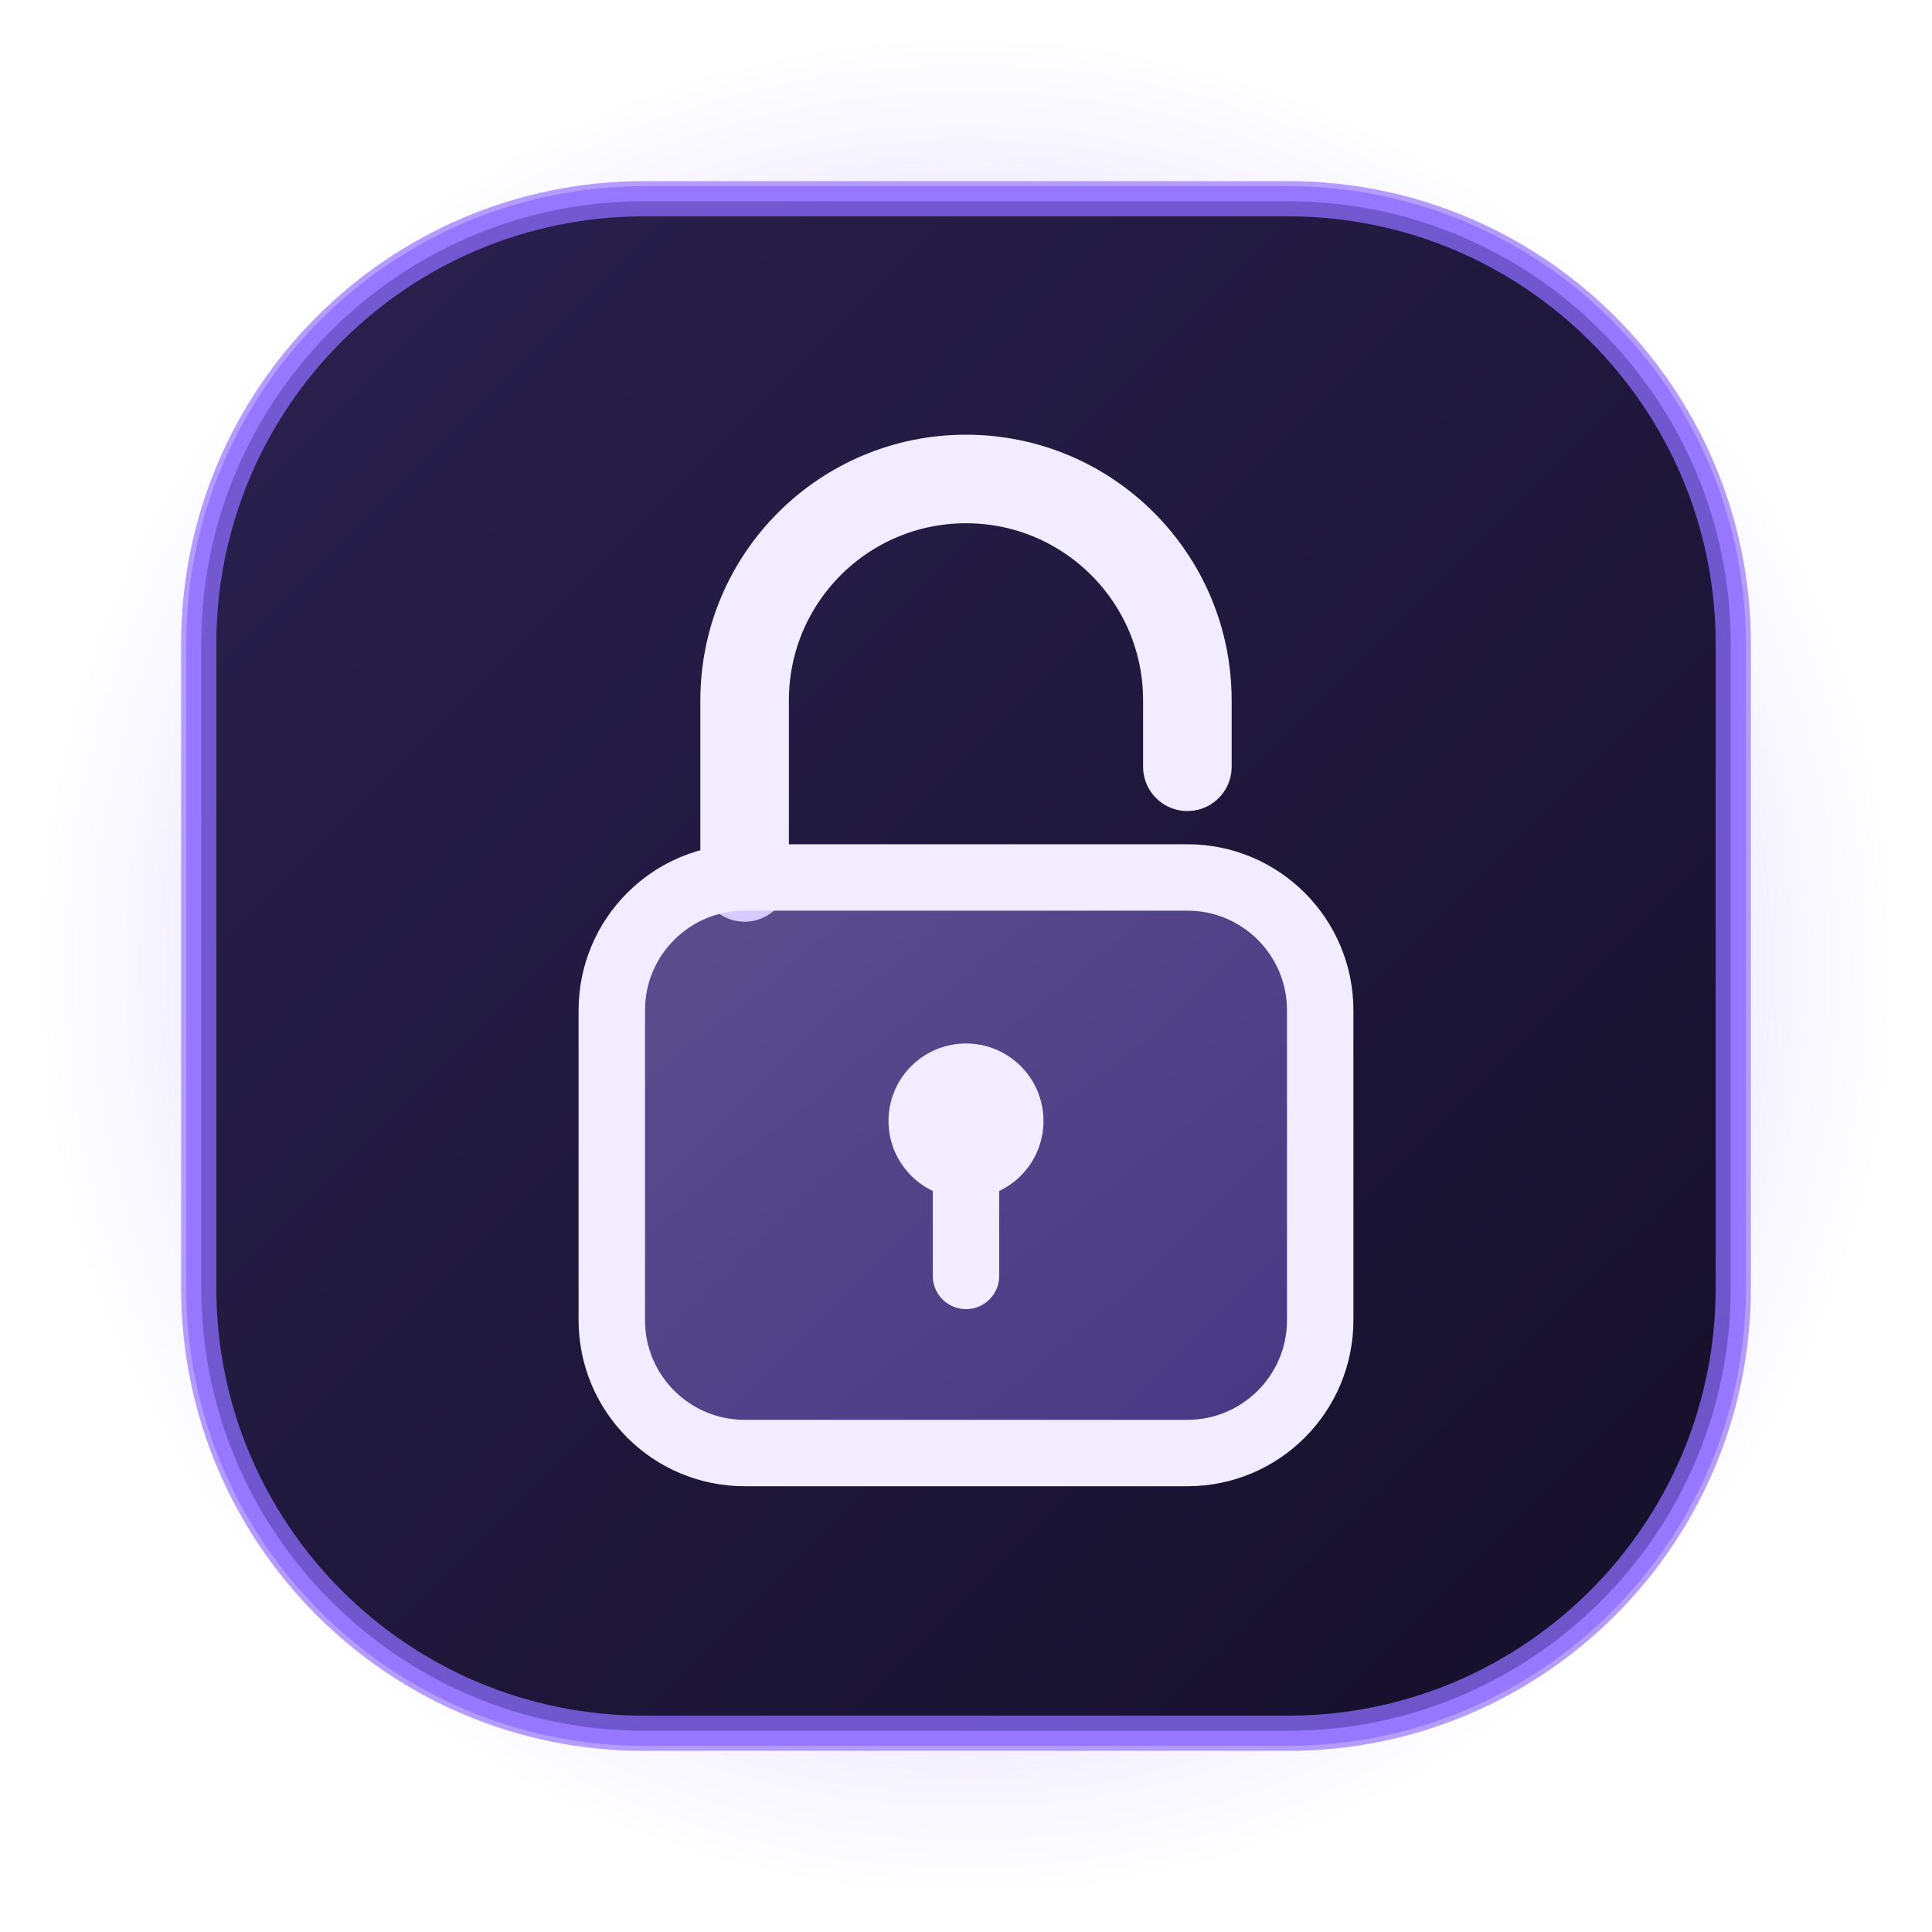
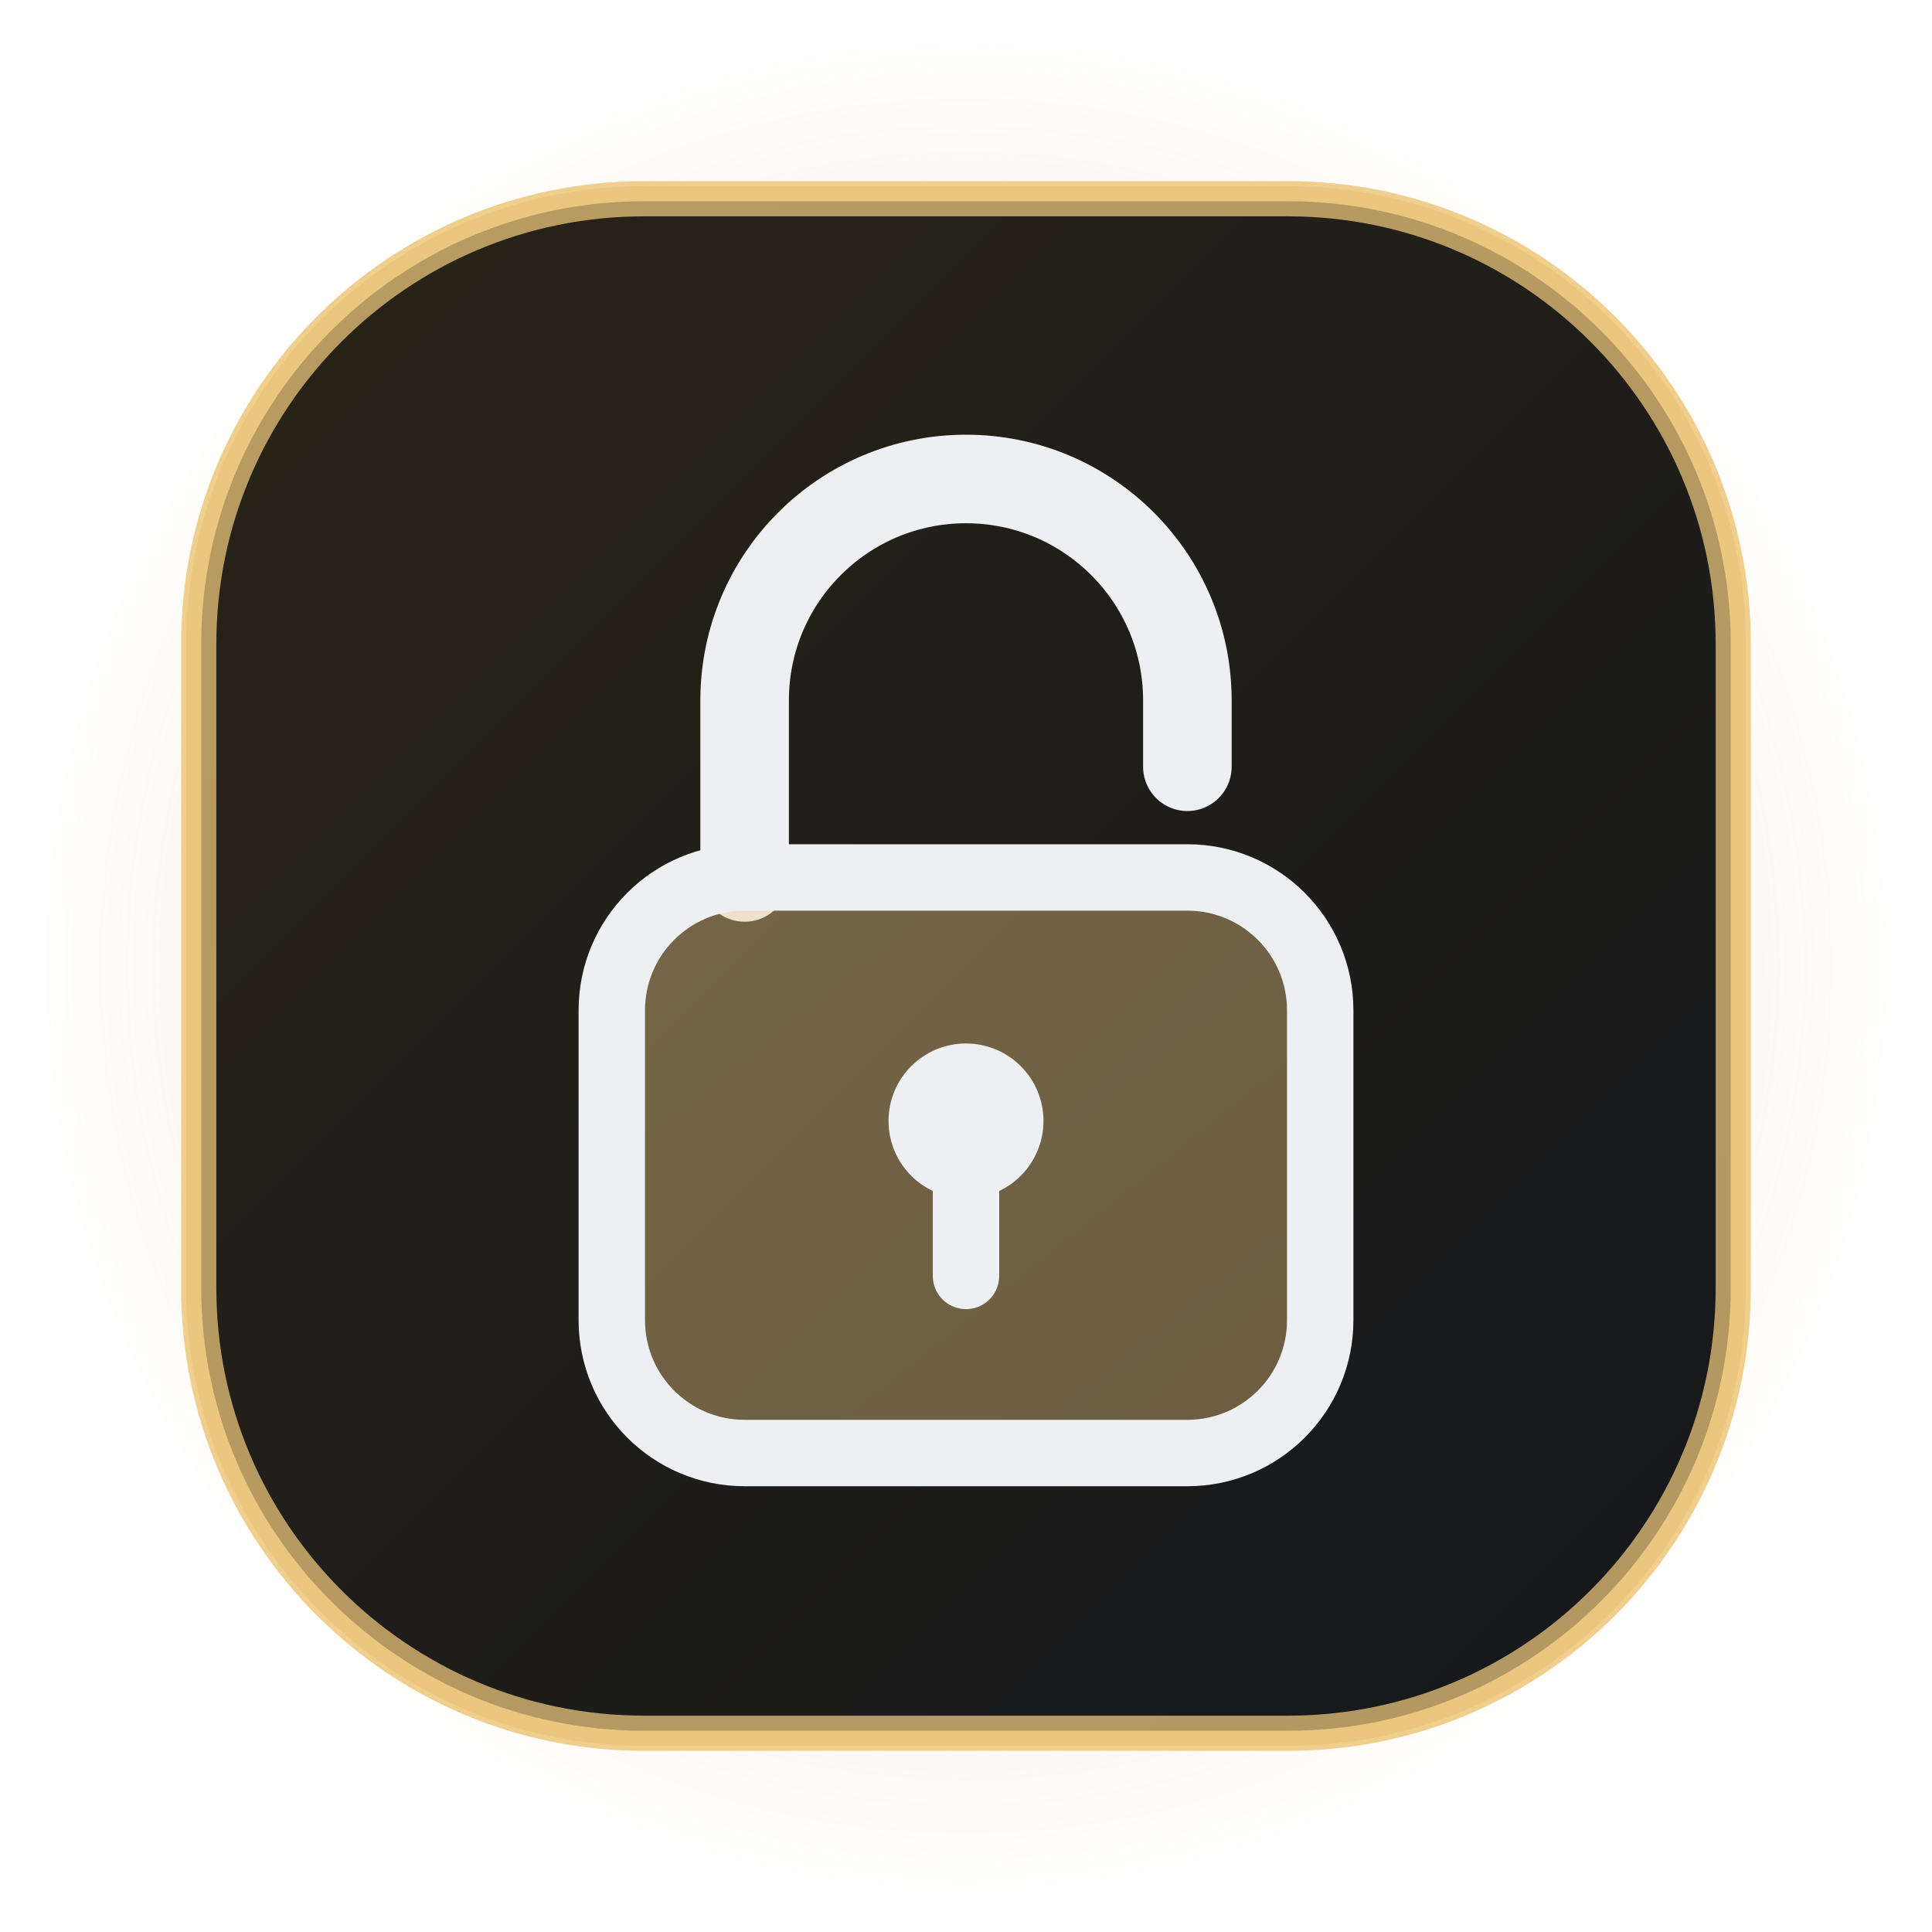
<svg xmlns="http://www.w3.org/2000/svg" width="96" height="96" viewBox="0 0 96 96" role="img" aria-hidden="true">
  <defs>
    <linearGradient id="tile" x1="0" y1="0" x2="1" y2="1">
-       <stop offset="0" stop-color="#2A2150" />
-       <stop offset="1" stop-color="#140F29" />
+       <stop offset="0" stop-color="#2A2416" />
+       <stop offset="1" stop-color="#14171C" />
    </linearGradient>
    <radialGradient id="gl" cx=".5" cy=".5" r=".5">
-       <stop offset="0" stop-color="#8B6CFF" stop-opacity=".55" />
-       <stop offset="1" stop-color="#8B6CFF" stop-opacity="0" />
+       <stop offset="0" stop-color="#E8C27A" stop-opacity=".55" />
+       <stop offset="1" stop-color="#E8C27A" stop-opacity="0" />
    </radialGradient>
    <linearGradient id="ig" x1="0" y1="0" x2="1" y2="1">
-       <stop offset="0" stop-color="#B49CFF" />
-       <stop offset="1" stop-color="#8B6CFF" />
+       <stop offset="0" stop-color="#F0CF8E" />
+       <stop offset="1" stop-color="#E8C27A" />
    </linearGradient>
    <style>.ring{animation:ring 2.8s ease-out infinite;transform-box:fill-box;transform-origin:center}@keyframes ring{0%{opacity:.75;transform:scale(1)}100%{opacity:0;transform:scale(1.22)}}
.ib-spin{animation:ibspin 9s linear infinite;transform-box:fill-box;transform-origin:center}
.ib-spin-slow{animation:ibspin 14s linear infinite;transform-box:fill-box;transform-origin:center}
.ib-pulse{animation:ibpulse 2.4s ease-in-out infinite;transform-box:fill-box;transform-origin:center}
.ib-spark{animation:ibtw 1.8s ease-in-out infinite}
.ib-tw1{animation:ibtw 2.6s ease-in-out infinite;transform-box:fill-box;transform-origin:center}
.ib-tw2{animation:ibtw 2.6s ease-in-out infinite .8s;transform-box:fill-box;transform-origin:center}
.ib-tw3{animation:ibtw 2.6s ease-in-out infinite 1.6s;transform-box:fill-box;transform-origin:center}
.ib-needle{animation:ibneedle 4s ease-in-out infinite;transform-origin:0 0}
.ib-draw{stroke-dasharray:40;animation:ibdraw 3s ease-in-out infinite}
.ib-k1{animation:ibk 3.2s ease-in-out infinite}
.ib-k2{animation:ibk 3.2s ease-in-out infinite -1.1s}
.ib-k3{animation:ibk 3.2s ease-in-out infinite -2.2s}
.ib-rock{animation:ibrock 3s ease-in-out infinite;transform-origin:0 0}
.ib-blink{animation:ibblink 4s ease-in-out infinite;transform-box:fill-box;transform-origin:center}
.ib-slash{stroke-dasharray:60;animation:ibdraw 4s ease-in-out infinite}
.ib-float{animation:ibfloat 3.4s ease-in-out infinite}
.ib-orbit{animation:iborbit 3s linear infinite}
.ib-bob{animation:ibfloat 2.8s ease-in-out infinite}
.ib-fly{animation:ibfly 3s ease-in-out infinite}
.ib-trail{animation:ibtw 1.5s ease-in-out infinite}
.ib-shackle{animation:ibshackle 3s ease-in-out infinite}
.ib-trace{stroke-dasharray:36;animation:ibdraw 2.6s linear infinite}
.ib-globe{animation:ibglobe 4s ease-in-out infinite;transform-box:fill-box;transform-origin:center}
@keyframes ibspin{to{transform:rotate(360deg)}}
@keyframes ibpulse{0%,100%{transform:scale(1)}50%{transform:scale(1.12)}}
@keyframes ibtw{0%,100%{opacity:.25}50%{opacity:1}}
@keyframes ibneedle{0%,100%{transform:rotate(-25deg)}50%{transform:rotate(35deg)}}
@keyframes ibdraw{0%{stroke-dashoffset:40}35%,100%{stroke-dashoffset:0}}
@keyframes ibk{0%,100%{transform:translateX(-12px)}50%{transform:translateX(12px)}}
@keyframes ibrock{0%,100%{transform:rotate(0)}50%{transform:rotate(-14deg)}}
@keyframes ibblink{0%,44%,52%,100%{transform:scaleY(1)}48%{transform:scaleY(.1)}}
@keyframes ibfloat{0%,100%{transform:translateY(2px)}50%{transform:translateY(-3px)}}
@keyframes iborbit{to{stroke-dashoffset:-132}}
@keyframes ibfly{0%,100%{transform:translate(0,0)}50%{transform:translate(3px,-4px)}}
@keyframes ibshackle{0%,100%{transform:translateY(0)}50%{transform:translateY(-4px)}}
@keyframes ibglobe{0%,100%{transform:scaleX(1)}50%{transform:scaleX(.25)}}
</style>
  </defs>
  <circle cx="48" cy="48" r="46" fill="url(#gl)" />
-   <rect class="ring" x="10" y="10" width="76" height="76" rx="22" fill="none" stroke="#B49CFF" stroke-width="2" />
-   <rect x="10" y="10" width="76" height="76" rx="22" fill="url(#tile)" stroke="#8B6CFF" stroke-opacity=".75" stroke-width="1.5" />
+   <rect class="ring" x="10" y="10" width="76" height="76" rx="22" fill="none" stroke="#F0CF8E" stroke-width="2" />
+   <rect x="10" y="10" width="76" height="76" rx="22" fill="url(#tile)" stroke="#E8C27A" stroke-opacity=".75" stroke-width="1.5" />
  <g transform="translate(48 48) scale(1.1)">
    <g class="ib-shackle">
-       <path d="M-10 -4 V-12 A10 10 0 0 1 10 -12 V-9" fill="none" stroke="#F1ECFF" stroke-width="4" stroke-linecap="round" />
+       <path d="M-10 -4 V-12 A10 10 0 0 1 10 -12 V-9" fill="none" stroke="#EDEFF3" stroke-width="4" stroke-linecap="round" />
    </g>
-     <rect x="-16" y="-4" width="32" height="26" rx="6" fill="url(#ig)" fill-opacity="0.4" stroke="#F1ECFF" stroke-width="3" />
-     <circle cy="7" r="3.5" fill="#F1ECFF" />
-     <path d="M0 9 V14" stroke="#F1ECFF" stroke-width="3" stroke-linecap="round" />
+     <rect x="-16" y="-4" width="32" height="26" rx="6" fill="url(#ig)" fill-opacity="0.4" stroke="#EDEFF3" stroke-width="3" />
+     <circle cy="7" r="3.5" fill="#EDEFF3" />
+     <path d="M0 9 V14" stroke="#EDEFF3" stroke-width="3" stroke-linecap="round" />
  </g>
</svg>
